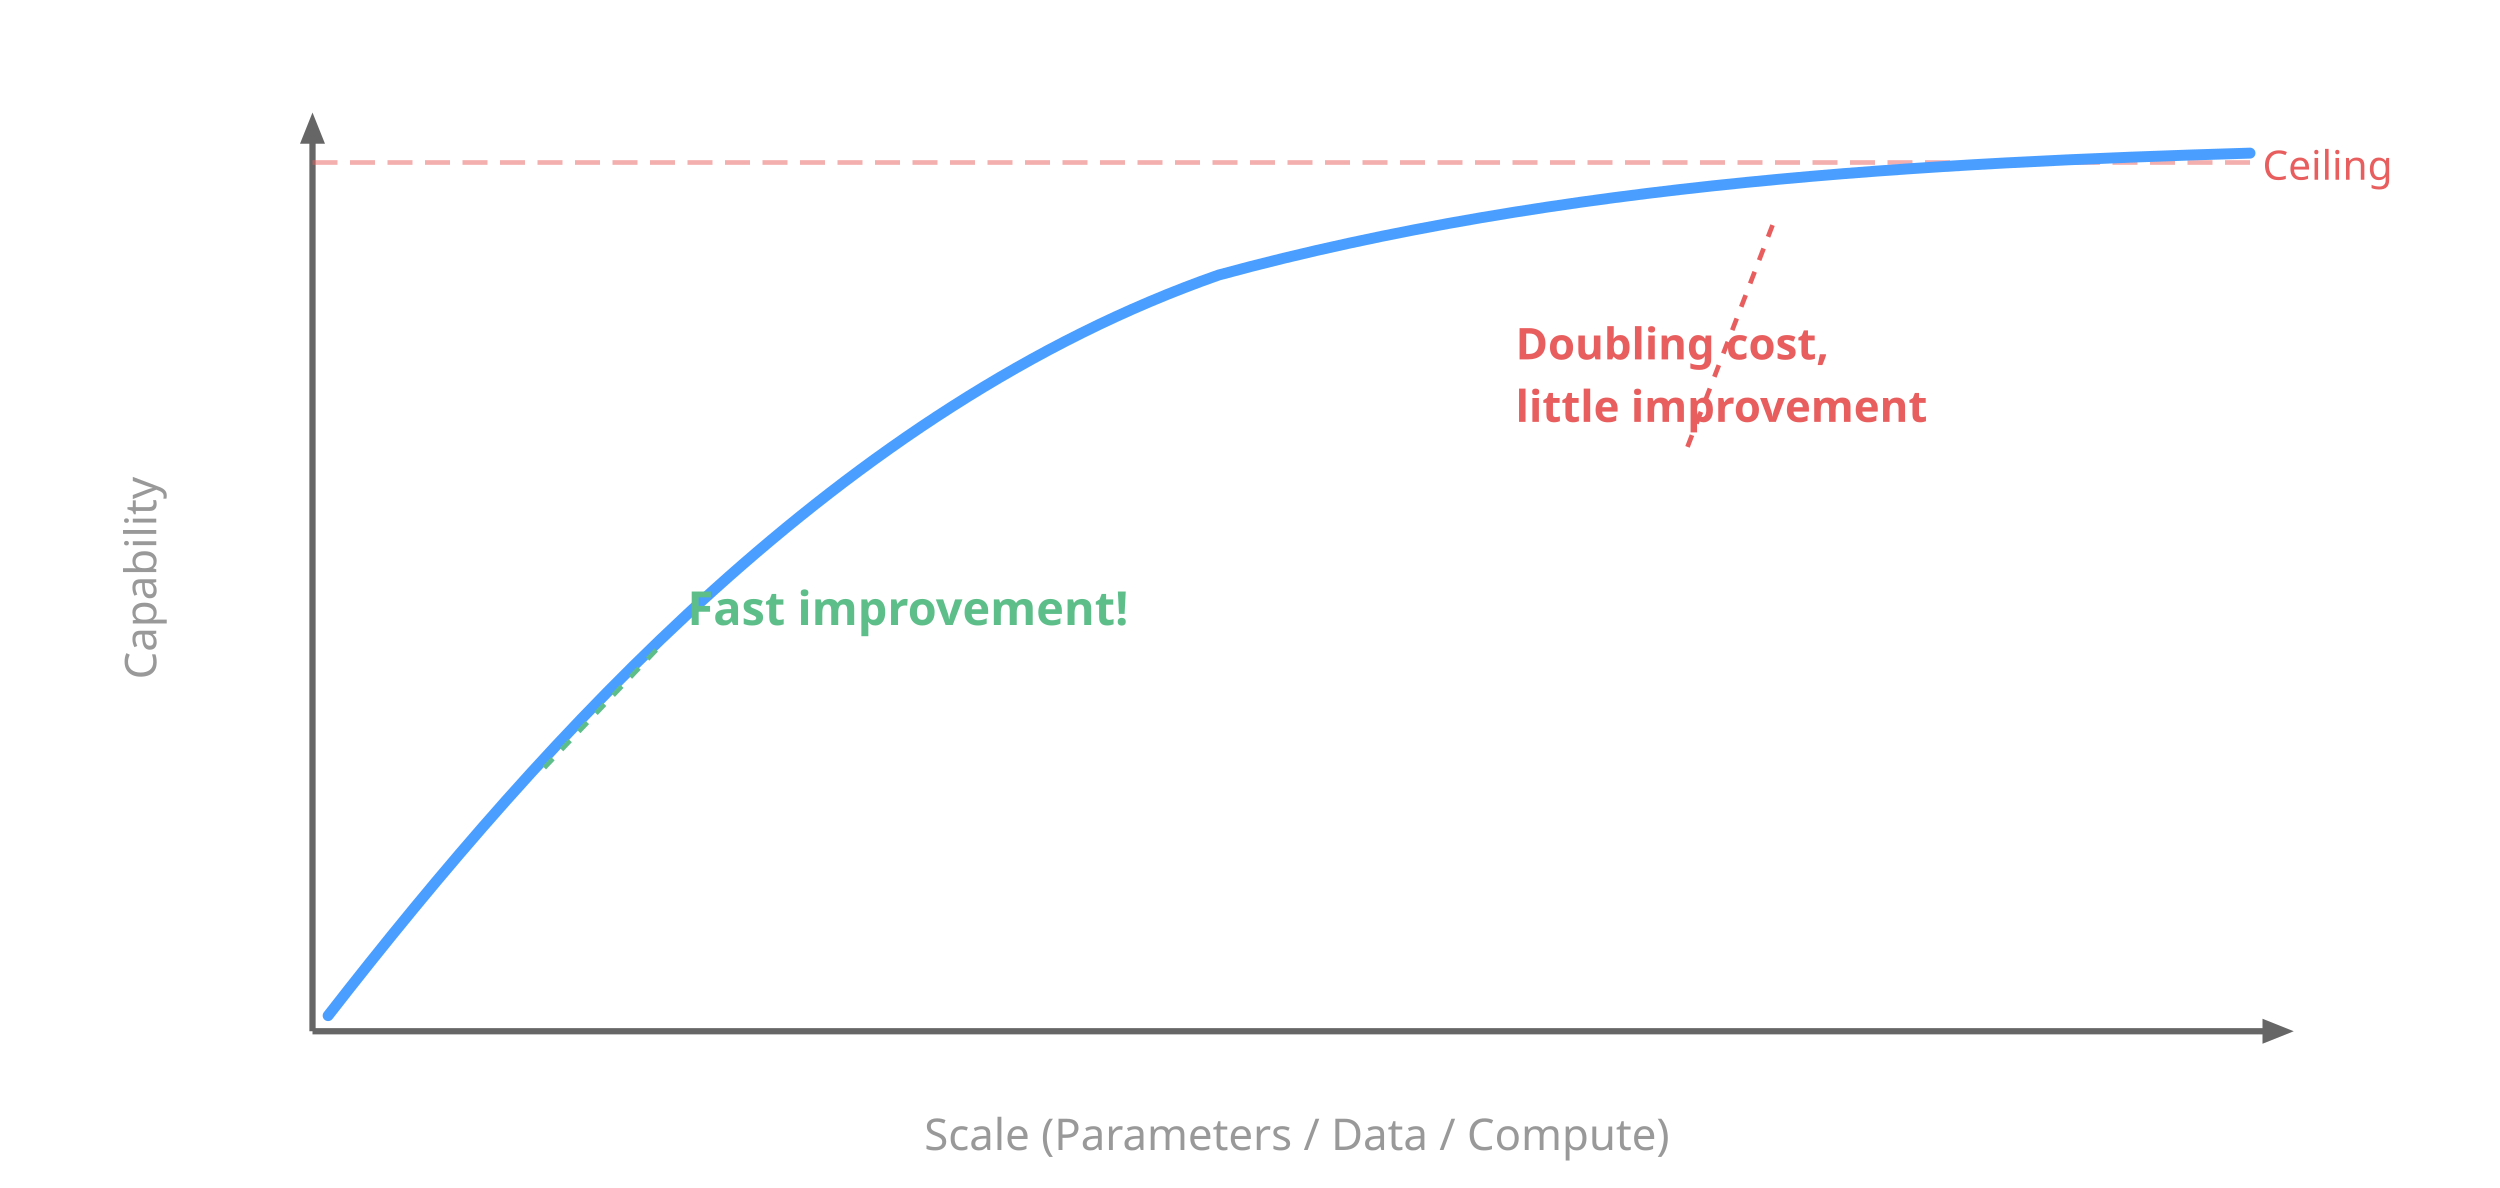
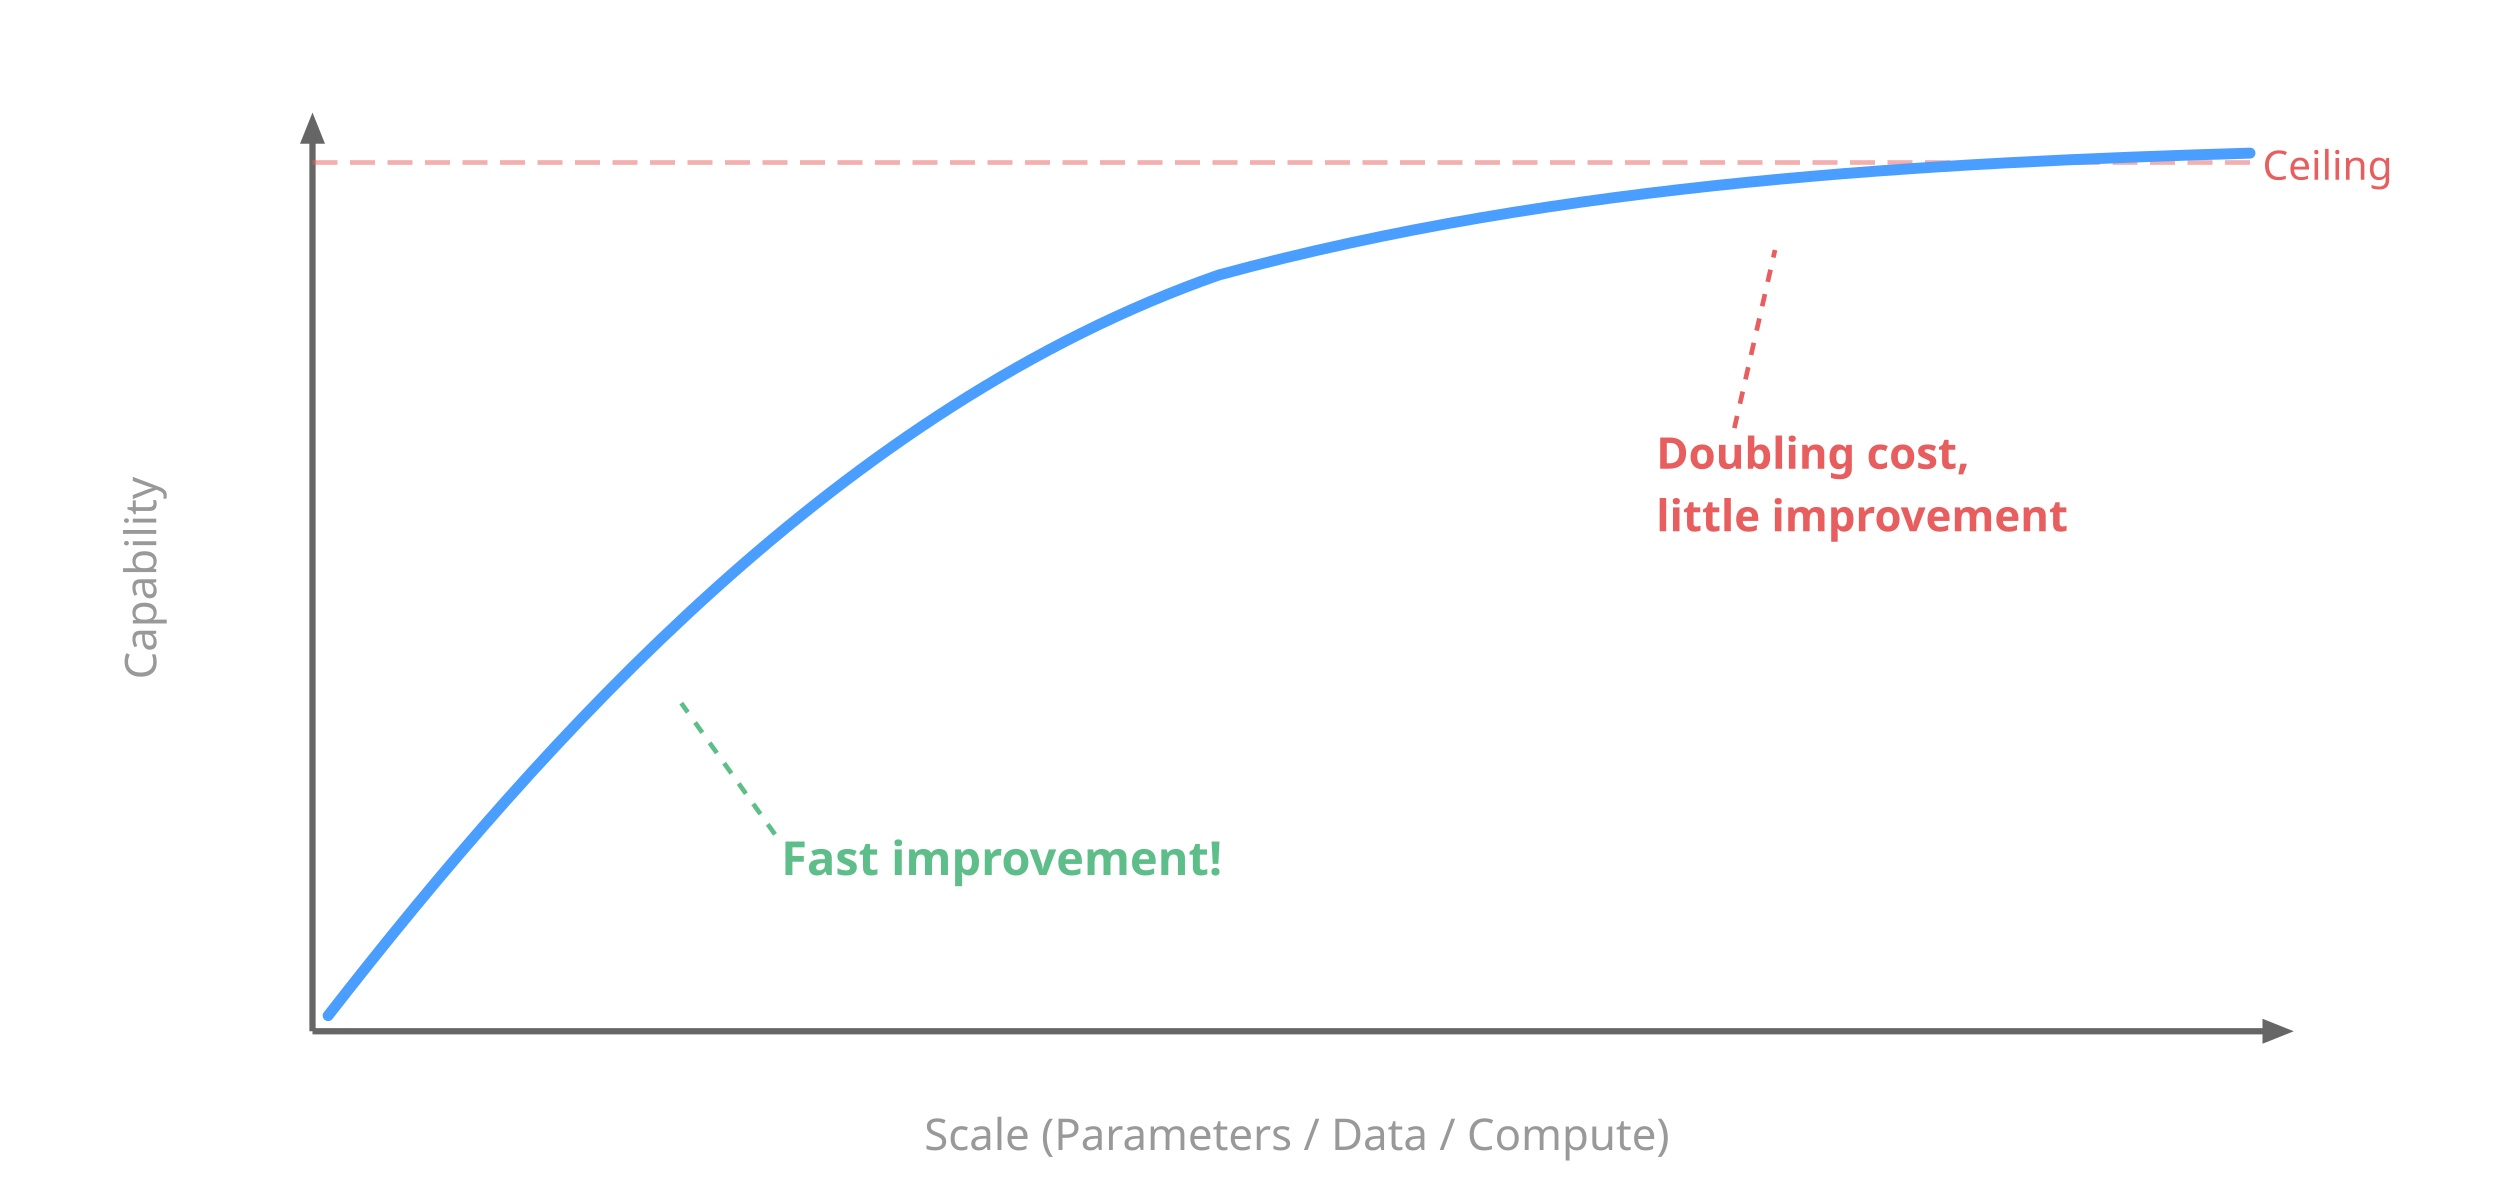
<svg xmlns="http://www.w3.org/2000/svg" viewBox="0 0 800 380" font-family="sans-serif">
  <defs>
    <marker id="axisArrow" markerWidth="10" markerHeight="8" refX="6" refY="4" orient="auto" markerUnits="userSpaceOnUse">
      <path d="M0,0 L10,4 L0,8 Z" fill="#666" />
    </marker>
  </defs>
  <line x1="100" y1="330" x2="100" y2="40" stroke="#666" stroke-width="2" marker-end="url(#axisArrow)" />
  <line x1="100" y1="330" x2="730" y2="330" stroke="#666" stroke-width="2" marker-end="url(#axisArrow)" />
  <text x="50" y="185" text-anchor="middle" fill="#999" font-size="14" transform="rotate(-90,50,185)">Capability</text>
  <text x="415" y="368" text-anchor="middle" fill="#999" font-size="14">Scale (Parameters / Data / Compute)</text>
  <line x1="100" y1="52" x2="720" y2="52" stroke="#e85d5d" stroke-width="1.5" stroke-dasharray="8,4" opacity="0.5" />
  <text x="724" y="53" fill="#e85d5d" font-size="13" dominant-baseline="middle">Ceiling</text>
  <path d="M105,325 C175,235 270,130 390,88 C500,58 620,52 720,49" stroke="#4a9eff" stroke-width="3.5" fill="none" stroke-linecap="round" />
-   <text x="220" y="200" fill="#5dbe8a" font-size="15" font-weight="bold">Fast improvement!</text>
-   <line x1="210" y1="208" x2="172" y2="248" stroke="#5dbe8a" stroke-width="1.5" stroke-dasharray="4" />
-   <text x="485" y="115" fill="#e85d5d" font-size="14" font-weight="bold">Doubling cost,</text>
-   <text x="485" y="135" fill="#e85d5d" font-size="14" font-weight="bold">little improvement</text>
-   <line x1="540" y1="143" x2="568" y2="70" stroke="#e85d5d" stroke-width="1.5" stroke-dasharray="4" />
+   <text x="250" y="280" fill="#5dbe8a" font-size="15" font-weight="bold">Fast improvement!</text>
+   <line x1="248" y1="267" x2="218" y2="225" stroke="#5dbe8a" stroke-width="1.5" stroke-dasharray="4" />
+   <text x="530" y="150" fill="#e85d5d" font-size="14" font-weight="bold">Doubling cost,</text>
+   <text x="530" y="170" fill="#e85d5d" font-size="14" font-weight="bold">little improvement</text>
+   <line x1="555" y1="137" x2="568" y2="80" stroke="#e85d5d" stroke-width="1.5" stroke-dasharray="4" />
</svg>
